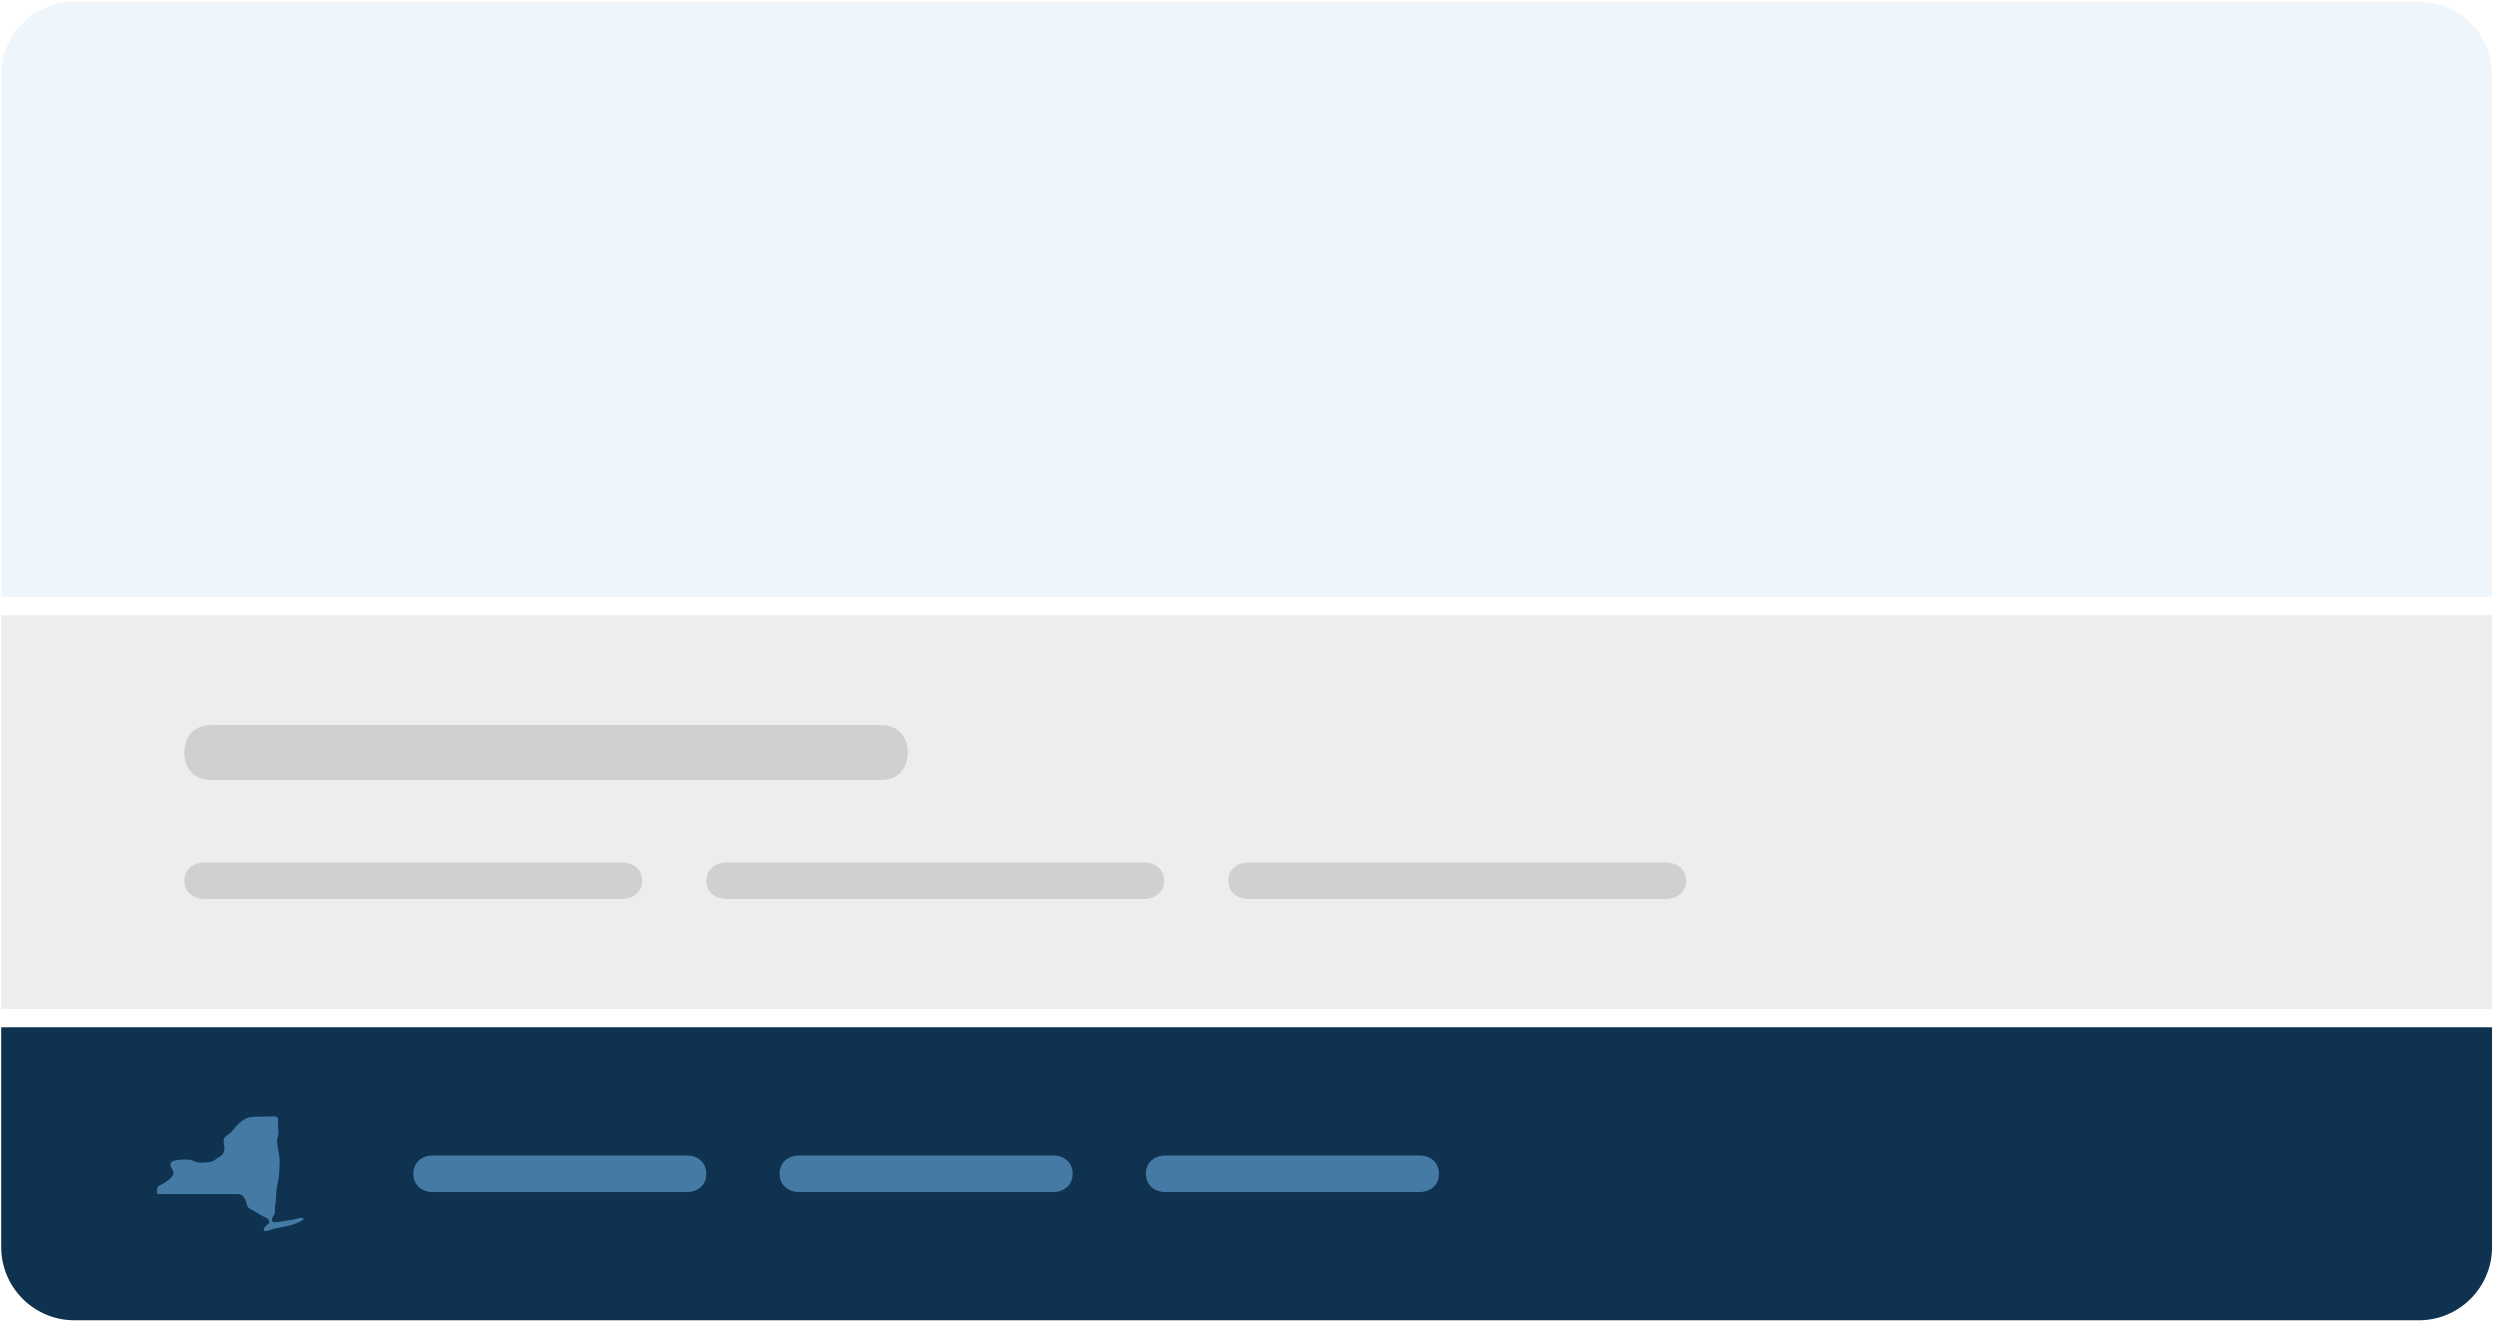
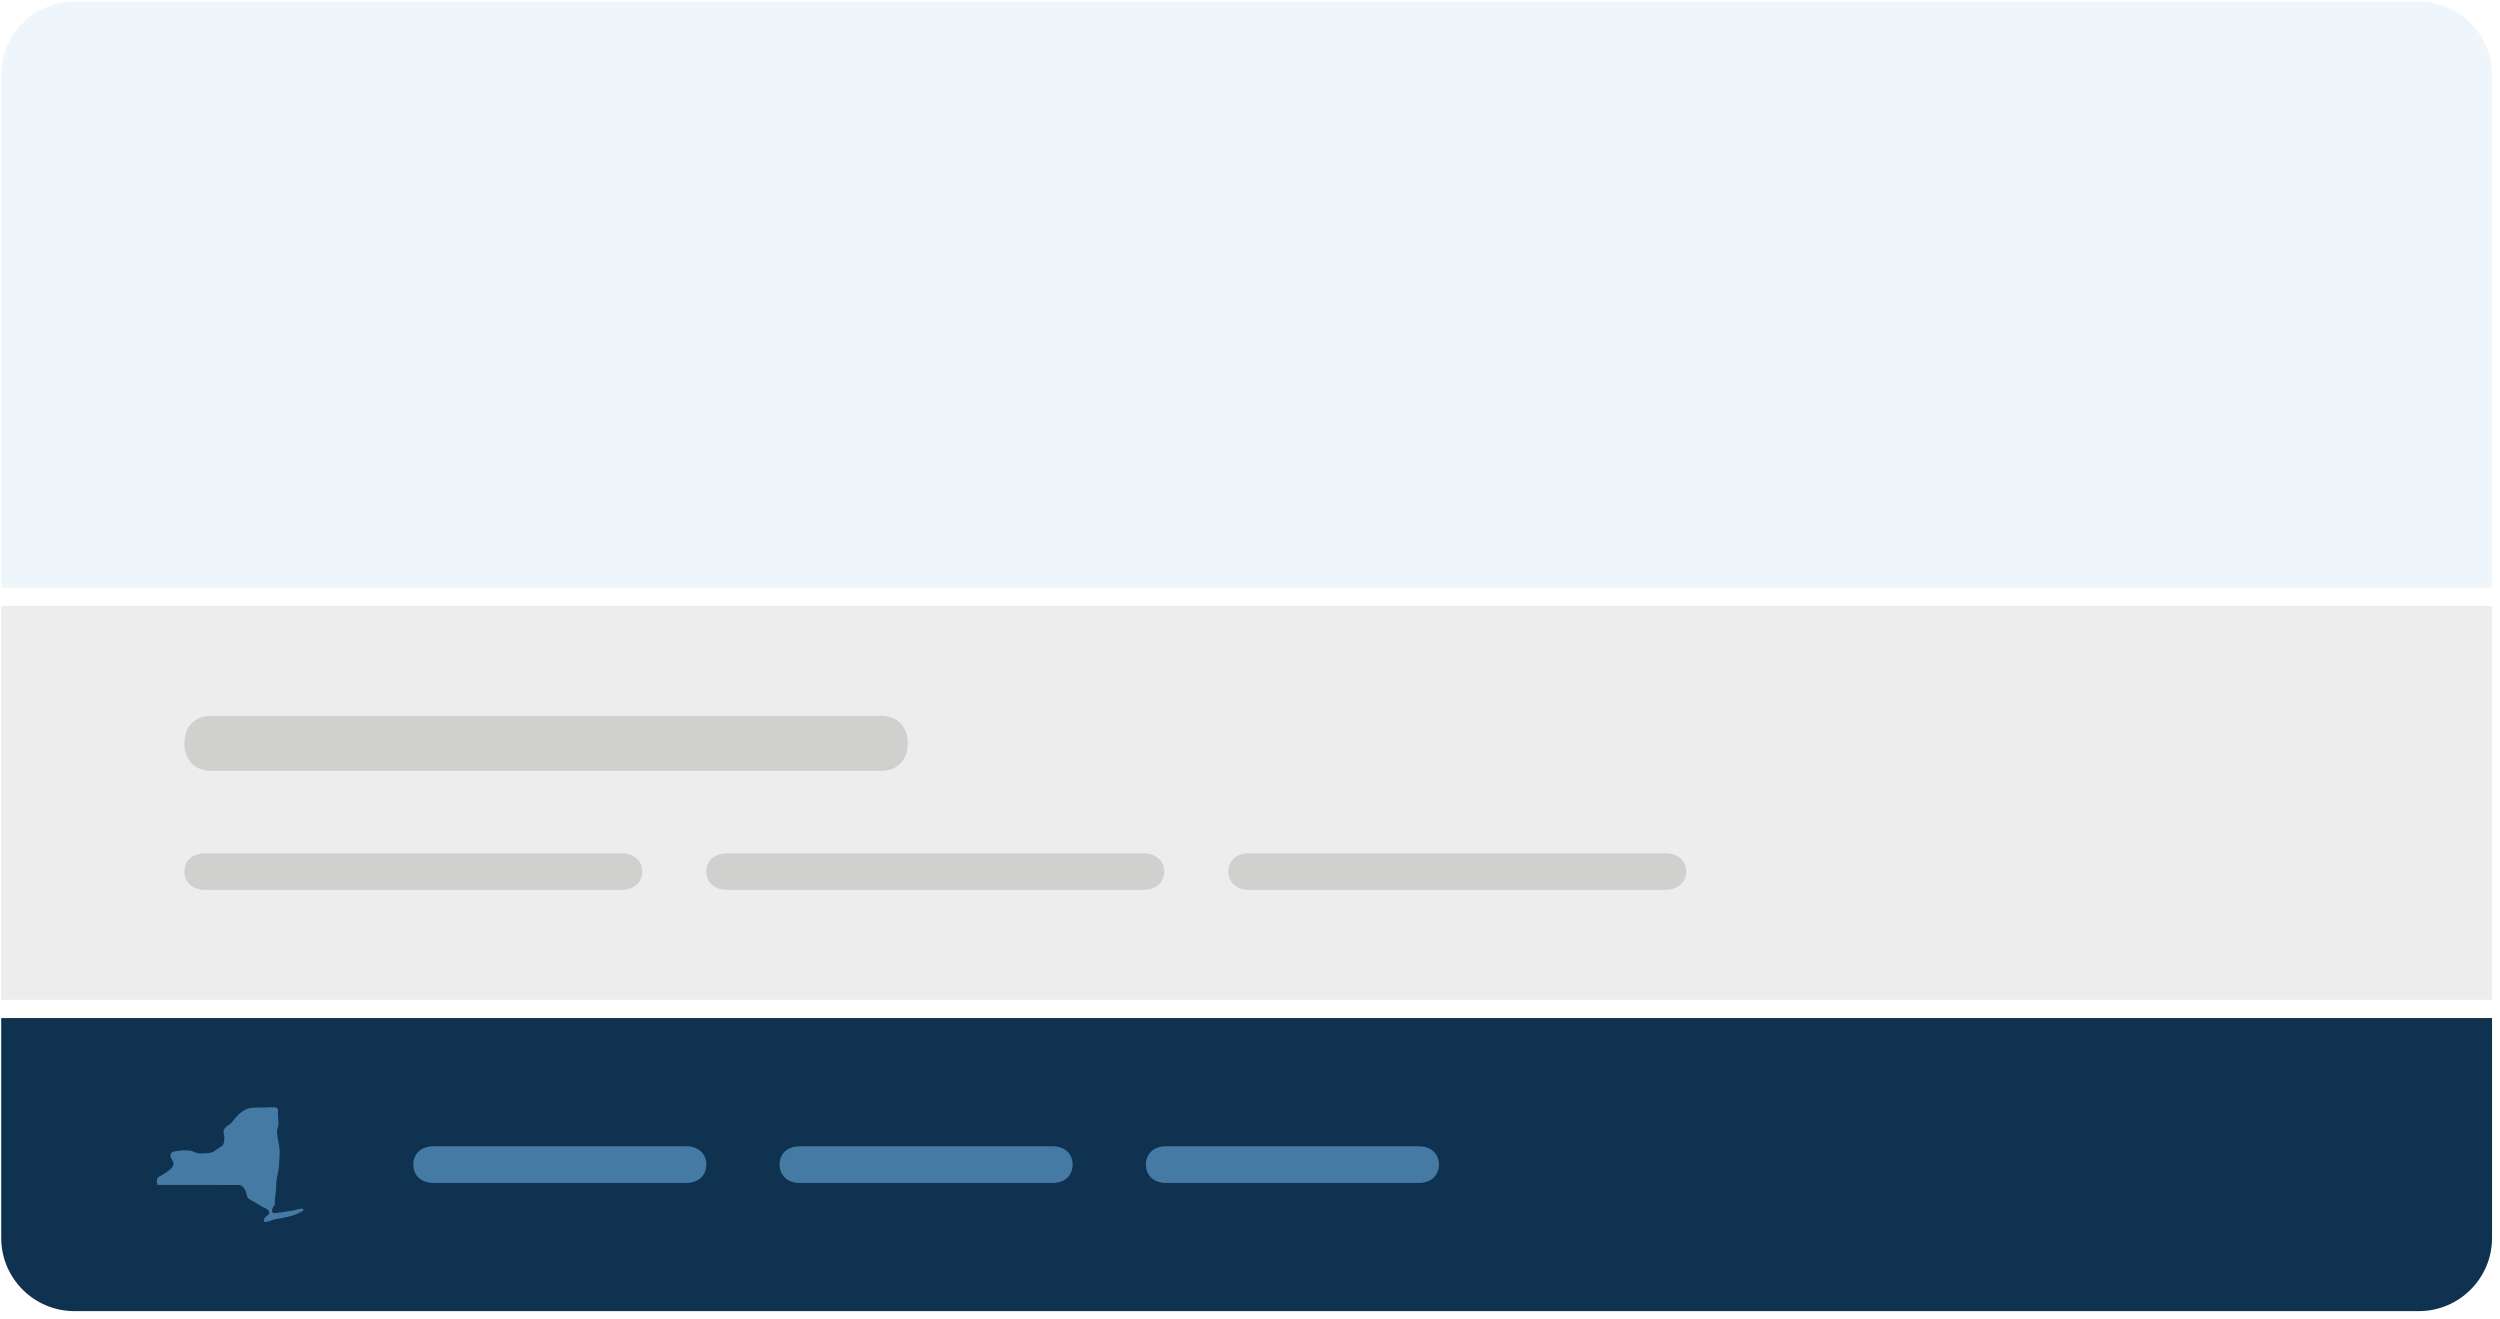
- <svg xmlns="http://www.w3.org/2000/svg" width="273" height="145" viewBox="0 0 273 145" fill="none">
-   <path d="M0.132 8.175C0.132 3.757 3.713 0.175 8.132 0.175H264.132C268.55 0.175 272.132 3.757 272.132 8.175V65.175H0.132V8.175Z" fill="#EFF6FB" />
-   <path d="M0.132 112.175H272.132V136.175C272.132 140.593 268.55 144.175 264.132 144.175H8.132C3.713 144.175 0.132 140.593 0.132 136.175V112.175Z" fill="#0E324F" />
-   <path d="M21.503 126.915C21.231 126.844 20.987 126.644 20.693 126.644C20.276 126.597 19.641 126.616 19.194 126.705C18.876 126.774 18.621 126.832 18.611 127.189C18.607 127.505 19.007 127.826 18.941 128.149C18.798 128.72 18.075 129.071 17.614 129.354C17.495 129.417 17.302 129.511 17.221 129.624C17.088 129.813 17.117 130.392 17.221 130.394C18.868 130.399 23.822 130.401 26.109 130.4C26.409 130.425 26.606 130.637 26.748 130.913C26.893 131.165 26.91 131.497 27.031 131.749C27.185 132.014 27.578 132.124 27.824 132.288C28.143 132.479 28.441 132.692 28.788 132.85C28.98 132.937 29.226 133.032 29.342 133.22L29.409 133.482C29.402 133.604 29.24 133.697 29.154 133.761C29.02 133.861 28.906 133.972 28.831 134.125L28.813 134.367C28.919 134.537 29.348 134.372 29.494 134.324C29.696 134.256 29.9 134.165 30.11 134.129C31.005 133.97 31.921 133.835 32.724 133.41C32.838 133.349 33.095 133.253 33.127 133.128C33.206 132.817 32.284 133.114 32.172 133.15C31.973 133.22 31.759 133.215 31.552 133.246C31.091 133.325 30.451 133.456 29.997 133.47C29.768 133.495 29.658 133.32 29.711 133.094C29.775 132.811 30.037 132.637 30.019 132.341C29.982 131.737 30.174 131.067 30.163 130.457C30.131 129.696 30.449 128.972 30.472 128.219C30.492 127.573 30.585 126.927 30.506 126.285C30.437 125.716 30.219 125.04 30.264 124.466C30.275 124.327 30.297 124.24 30.336 124.108C30.495 123.667 30.344 123.203 30.346 122.768C30.347 122.224 30.444 121.996 30.095 121.931C29.747 121.867 28.769 121.962 28.392 121.937C27.864 121.952 27.326 121.925 26.846 122.151C26.25 122.435 25.783 122.95 25.391 123.462C25.177 123.803 24.744 123.91 24.525 124.243C24.303 124.55 24.485 124.891 24.497 125.228C24.512 126.266 24.151 126.112 23.484 126.649C23.196 126.881 22.81 126.926 22.453 126.933C22.17 126.94 21.777 126.987 21.503 126.915Z" fill="#457AA5" />
-   <path d="M74.947 130.175H47.316C46.006 130.175 45.132 129.375 45.132 128.174C45.132 126.973 46.006 126.175 47.316 126.175H74.947C76.258 126.175 77.132 126.973 77.132 128.174C77.132 129.375 76.258 130.175 74.947 130.175Z" fill="#457AA5" />
-   <path d="M114.947 130.175H87.316C86.006 130.175 85.132 129.375 85.132 128.174C85.132 126.973 86.006 126.175 87.316 126.175H114.947C116.258 126.175 117.132 126.973 117.132 128.174C117.132 129.375 116.258 130.175 114.947 130.175Z" fill="#457AA5" />
-   <path d="M154.947 130.175H127.316C126.006 130.175 125.132 129.375 125.132 128.174C125.132 126.973 126.006 126.175 127.316 126.175H154.947C156.258 126.175 157.132 126.973 157.132 128.174C157.132 129.375 156.258 130.175 154.947 130.175Z" fill="#457AA5" />
-   <rect width="272" height="43" transform="translate(0.131775 67.175)" fill="#EDEDED" />
-   <path d="M96.261 85.175H23.002C21.28 85.175 20.132 83.974 20.132 82.173C20.132 80.372 21.28 79.175 23.002 79.175H96.261C97.984 79.175 99.132 80.372 99.132 82.173C99.132 83.974 97.984 85.175 96.261 85.175Z" fill="#D0D0CE" />
-   <path d="M67.832 98.175H22.432C21.052 98.175 20.132 97.375 20.132 96.175C20.132 94.975 21.052 94.175 22.432 94.175H67.832C69.212 94.175 70.132 94.975 70.132 96.175C70.132 97.375 69.212 98.175 67.832 98.175Z" fill="#D0D0CE" />
-   <path d="M124.832 98.175H79.432C78.052 98.175 77.132 97.375 77.132 96.175C77.132 94.975 78.052 94.175 79.432 94.175H124.832C126.212 94.175 127.132 94.975 127.132 96.175C127.132 97.375 126.212 98.175 124.832 98.175Z" fill="#D0D0CE" />
-   <path d="M181.832 98.175H136.432C135.052 98.175 134.132 97.375 134.132 96.175C134.132 94.975 135.052 94.175 136.432 94.175H181.832C183.212 94.175 184.132 94.975 184.132 96.175C184.132 97.375 183.212 98.175 181.832 98.175Z" fill="#D0D0CE" />
+ <svg xmlns="http://www.w3.org/2000/svg" width="273" height="144" viewBox="0 0 273 144" fill="none">
+   <path d="M0.132 8.175C0.132 3.757 3.714 0.175 8.132 0.175H264.132C268.55 0.175 272.132 3.757 272.132 8.175V64.175H0.132V8.175Z" fill="#EFF6FB" />
+   <path d="M0.132 111.175H272.132V135.175C272.132 139.593 268.55 143.175 264.132 143.175H8.132C3.714 143.175 0.132 139.593 0.132 135.175V111.175Z" fill="#0E324F" />
+   <path d="M21.503 125.915C21.231 125.844 20.987 125.644 20.693 125.644C20.276 125.597 19.641 125.616 19.194 125.705C18.876 125.774 18.621 125.832 18.611 126.189C18.607 126.505 19.007 126.826 18.941 127.149C18.798 127.72 18.075 128.071 17.614 128.354C17.495 128.417 17.302 128.511 17.221 128.624C17.088 128.813 17.117 129.392 17.221 129.394C18.869 129.399 23.822 129.401 26.109 129.4C26.409 129.425 26.606 129.637 26.748 129.913C26.894 130.165 26.911 130.497 27.031 130.749C27.185 131.014 27.579 131.124 27.824 131.288C28.143 131.479 28.441 131.692 28.788 131.85C28.98 131.937 29.226 132.032 29.342 132.22L29.409 132.482C29.402 132.604 29.24 132.697 29.154 132.761C29.02 132.861 28.906 132.972 28.831 133.125L28.813 133.367C28.92 133.537 29.348 133.372 29.494 133.324C29.696 133.256 29.9 133.165 30.11 133.129C31.005 132.97 31.921 132.835 32.724 132.41C32.838 132.349 33.096 132.253 33.127 132.128C33.206 131.817 32.284 132.114 32.172 132.15C31.973 132.22 31.759 132.215 31.552 132.246C31.091 132.325 30.451 132.456 29.997 132.47C29.769 132.495 29.658 132.32 29.712 132.094C29.775 131.811 30.037 131.637 30.019 131.341C29.982 130.737 30.174 130.067 30.163 129.457C30.131 128.696 30.449 127.972 30.472 127.219C30.492 126.573 30.585 125.927 30.506 125.285C30.437 124.716 30.219 124.04 30.264 123.466C30.275 123.327 30.297 123.24 30.336 123.108C30.495 122.667 30.344 122.203 30.346 121.768C30.347 121.224 30.444 120.996 30.095 120.931C29.747 120.867 28.769 120.962 28.392 120.937C27.864 120.952 27.326 120.925 26.846 121.151C26.25 121.435 25.783 121.95 25.391 122.462C25.177 122.803 24.744 122.91 24.525 123.243C24.303 123.55 24.485 123.891 24.497 124.228C24.512 125.266 24.151 125.112 23.484 125.649C23.196 125.881 22.81 125.926 22.453 125.933C22.17 125.94 21.777 125.987 21.503 125.915Z" fill="#457AA5" />
+   <path d="M74.947 129.175H47.316C46.006 129.175 45.132 128.375 45.132 127.174C45.132 125.973 46.006 125.175 47.316 125.175H74.947C76.258 125.175 77.132 125.973 77.132 127.174C77.132 128.375 76.258 129.175 74.947 129.175Z" fill="#457AA5" />
+   <path d="M114.947 129.175H87.316C86.006 129.175 85.132 128.375 85.132 127.174C85.132 125.973 86.006 125.175 87.316 125.175H114.947C116.258 125.175 117.132 125.973 117.132 127.174C117.132 128.375 116.258 129.175 114.947 129.175Z" fill="#457AA5" />
+   <path d="M154.947 129.175H127.316C126.006 129.175 125.132 128.375 125.132 127.174C125.132 125.973 126.006 125.175 127.316 125.175H154.947C156.258 125.175 157.132 125.973 157.132 127.174C157.132 128.375 156.258 129.175 154.947 129.175Z" fill="#457AA5" />
+   <rect width="272" height="43" transform="translate(0.131836 66.175)" fill="#EDEDED" />
+   <path d="M96.261 84.175H23.002C21.28 84.175 20.132 82.974 20.132 81.173C20.132 79.372 21.28 78.175 23.002 78.175H96.261C97.984 78.175 99.132 79.372 99.132 81.173C99.132 82.974 97.984 84.175 96.261 84.175Z" fill="#D0D0CE" />
+   <path d="M67.832 97.175H22.432C21.052 97.175 20.132 96.375 20.132 95.175C20.132 93.975 21.052 93.175 22.432 93.175H67.832C69.212 93.175 70.132 93.975 70.132 95.175C70.132 96.375 69.212 97.175 67.832 97.175Z" fill="#D0D0CE" />
+   <path d="M124.832 97.175H79.432C78.052 97.175 77.132 96.375 77.132 95.175C77.132 93.975 78.052 93.175 79.432 93.175H124.832C126.212 93.175 127.132 93.975 127.132 95.175C127.132 96.375 126.212 97.175 124.832 97.175Z" fill="#D0D0CE" />
+   <path d="M181.832 97.175H136.432C135.052 97.175 134.132 96.375 134.132 95.175C134.132 93.975 135.052 93.175 136.432 93.175H181.832C183.212 93.175 184.132 93.975 184.132 95.175C184.132 96.375 183.212 97.175 181.832 97.175Z" fill="#D0D0CE" />
</svg>
